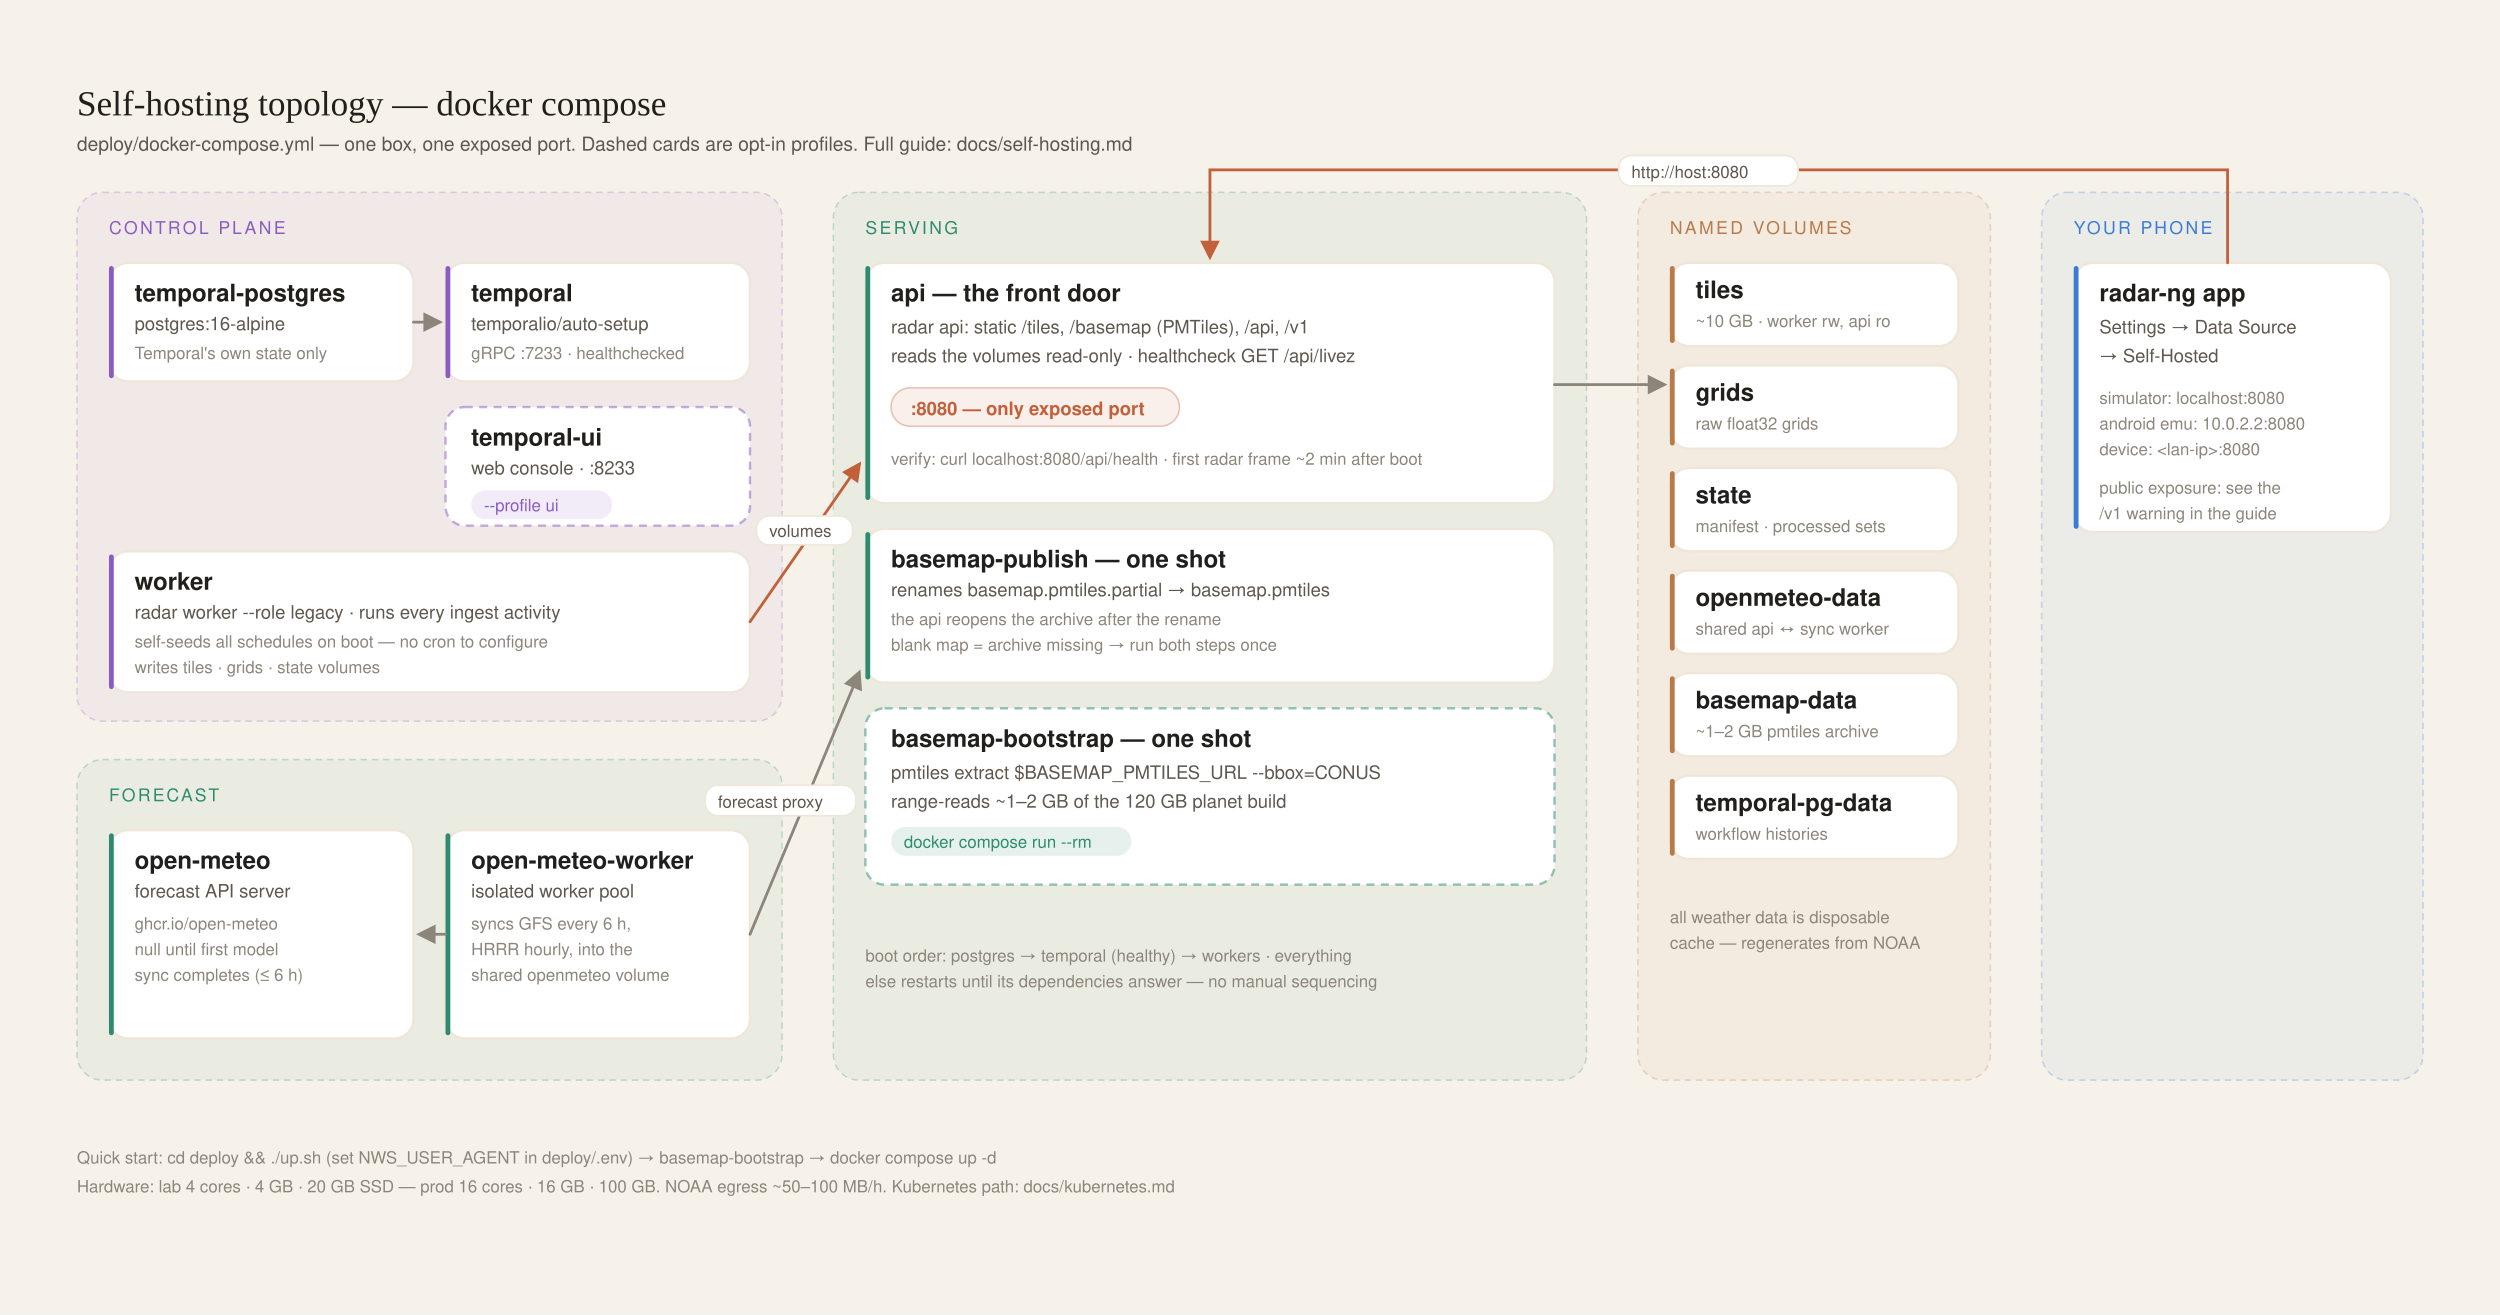
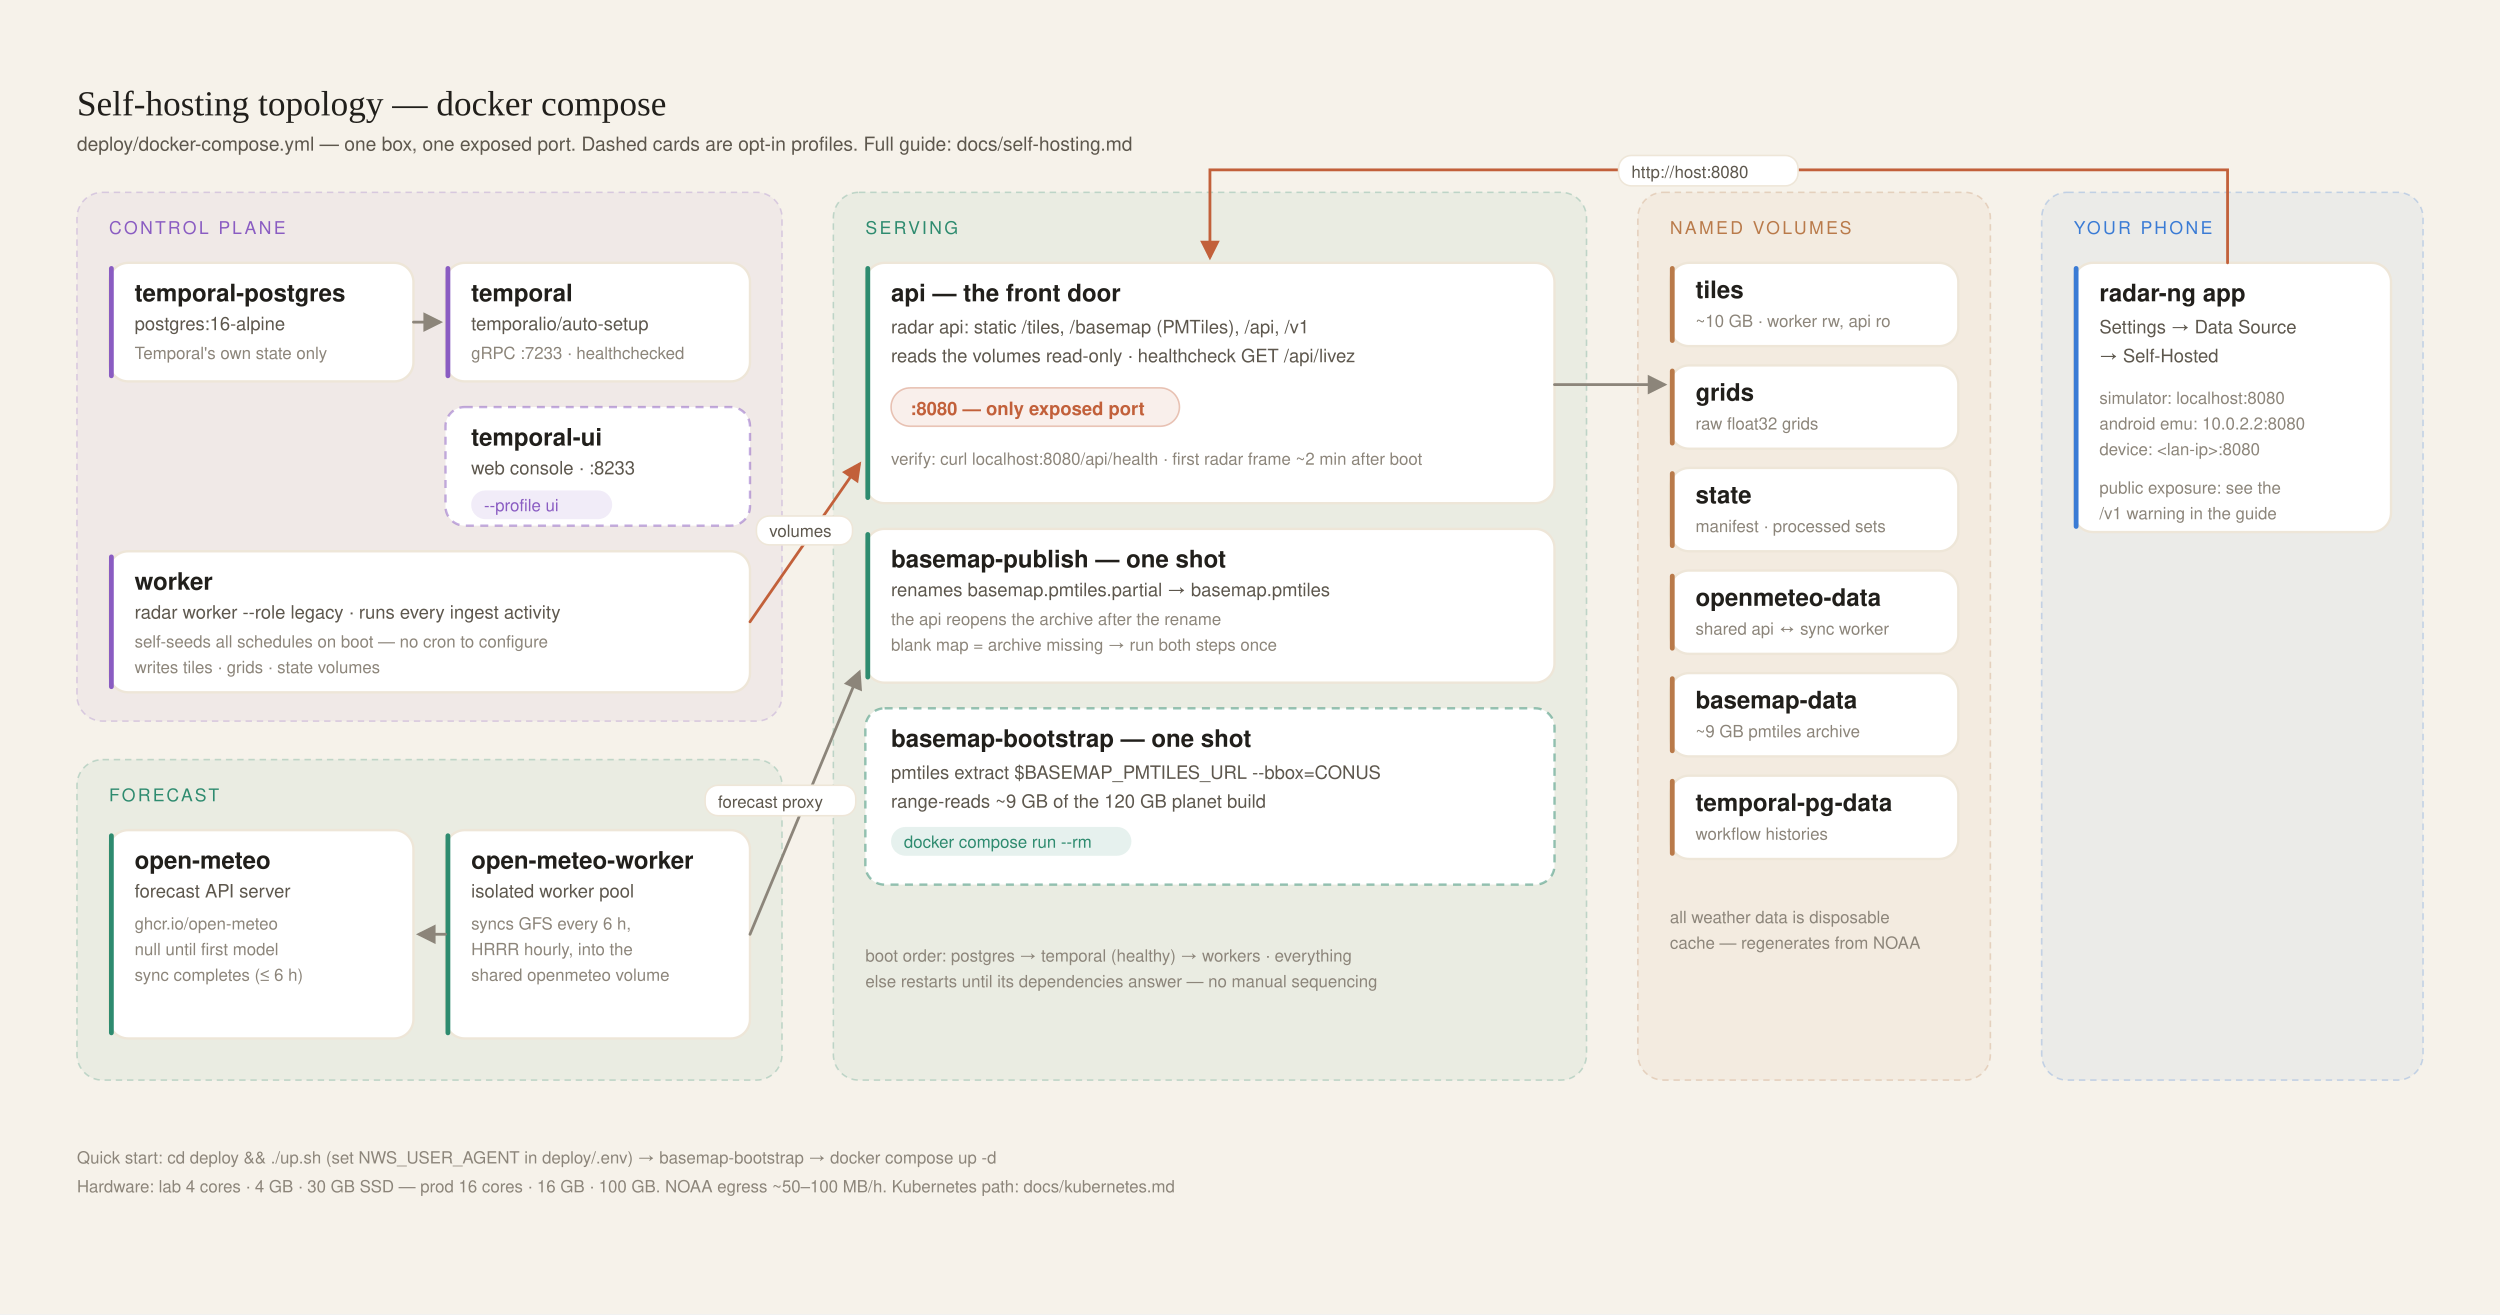
<svg xmlns="http://www.w3.org/2000/svg" width="1560" height="820" viewBox="0 0 1560 820">
  <defs>
    <marker id="arrHot" viewBox="0 0 10 10" refX="8" refY="5" markerWidth="7" markerHeight="7" orient="auto-start-reverse">
      <path d="M0 0 L10 5 L0 10 z" fill="#c2603a" />
    </marker>
    <marker id="arrSec" viewBox="0 0 10 10" refX="8" refY="5" markerWidth="7" markerHeight="7" orient="auto-start-reverse">
      <path d="M0 0 L10 5 L0 10 z" fill="#8c857a" />
    </marker>
  </defs>
  <rect x="0" y="0" width="1560" height="820" fill="#f6f2ea" />
  <text x="48" y="72" font-family="Georgia, 'Times New Roman', serif" font-size="22" fill="#211f1b">Self-hosting topology — docker compose</text>
  <text x="48" y="94" font-family="-apple-system, 'Segoe UI', Helvetica, Arial, sans-serif" font-size="12" fill="#5d574d">deploy/docker-compose.yml — one box, one exposed port. Dashed cards are opt-in profiles. Full guide: docs/self-hosting.md</text>
  <rect x="48" y="120" width="440" height="330" rx="16" fill="#8a5cc2" fill-opacity="0.06" stroke="#8a5cc2" stroke-opacity="0.25" stroke-width="1" stroke-dasharray="4 3" />
  <text x="68" y="146" font-family="-apple-system, 'Segoe UI', Helvetica, Arial, sans-serif" font-size="11" letter-spacing="1.5" fill="#8a5cc2">CONTROL PLANE</text>
  <rect x="68" y="164" width="190" height="74" rx="12" fill="#ffffff" stroke="#eee6d8" stroke-width="1.5" />
  <rect x="68" y="166" width="3" height="70" rx="1.5" fill="#8a5cc2" />
  <text x="84" y="188" font-family="-apple-system, 'Segoe UI', Helvetica, Arial, sans-serif" font-size="15" font-weight="600" fill="#211f1b">temporal-postgres</text>
  <text x="84" y="206" font-family="-apple-system, 'Segoe UI', Helvetica, Arial, sans-serif" font-size="11.5" fill="#5d574d">postgres:16-alpine</text>
  <text x="84" y="224" font-family="-apple-system, 'Segoe UI', Helvetica, Arial, sans-serif" font-size="10.5" fill="#8c857a">Temporal's own state only</text>
  <rect x="278" y="164" width="190" height="74" rx="12" fill="#ffffff" stroke="#eee6d8" stroke-width="1.5" />
  <rect x="278" y="166" width="3" height="70" rx="1.5" fill="#8a5cc2" />
  <text x="294" y="188" font-family="-apple-system, 'Segoe UI', Helvetica, Arial, sans-serif" font-size="15" font-weight="600" fill="#211f1b">temporal</text>
  <text x="294" y="206" font-family="-apple-system, 'Segoe UI', Helvetica, Arial, sans-serif" font-size="11.5" fill="#5d574d">temporalio/auto-setup</text>
  <text x="294" y="224" font-family="-apple-system, 'Segoe UI', Helvetica, Arial, sans-serif" font-size="10.5" fill="#8c857a">gRPC :7233 · healthchecked</text>
  <line x1="258" y1="201" x2="274" y2="201" stroke="#8c857a" stroke-width="1.75" stroke-linecap="round" marker-end="url(#arrSec)" />
  <rect x="278" y="254" width="190" height="74" rx="12" fill="#ffffff" stroke="#8a5cc2" stroke-opacity="0.5" stroke-width="1.5" stroke-dasharray="5 4" />
  <text x="294" y="278" font-family="-apple-system, 'Segoe UI', Helvetica, Arial, sans-serif" font-size="15" font-weight="600" fill="#211f1b">temporal-ui</text>
  <text x="294" y="296" font-family="-apple-system, 'Segoe UI', Helvetica, Arial, sans-serif" font-size="11.5" fill="#5d574d">web console · :8233</text>
  <rect x="294" y="306" width="88" height="18" rx="9" fill="#8a5cc2" fill-opacity="0.12" />
  <text x="302" y="319" font-family="-apple-system, 'Segoe UI', Helvetica, Arial, sans-serif" font-size="10.5" fill="#8a5cc2">--profile ui</text>
  <rect x="68" y="344" width="400" height="88" rx="12" fill="#ffffff" stroke="#eee6d8" stroke-width="1.5" />
  <rect x="68" y="346" width="3" height="84" rx="1.5" fill="#8a5cc2" />
  <text x="84" y="368" font-family="-apple-system, 'Segoe UI', Helvetica, Arial, sans-serif" font-size="15" font-weight="600" fill="#211f1b">worker</text>
  <text x="84" y="386" font-family="-apple-system, 'Segoe UI', Helvetica, Arial, sans-serif" font-size="11.5" fill="#5d574d">radar worker --role legacy · runs every ingest activity</text>
  <text x="84" y="404" font-family="-apple-system, 'Segoe UI', Helvetica, Arial, sans-serif" font-size="10.5" fill="#8c857a">self-seeds all schedules on boot — no cron to configure</text>
  <text x="84" y="420" font-family="-apple-system, 'Segoe UI', Helvetica, Arial, sans-serif" font-size="10.5" fill="#8c857a">writes tiles · grids · state volumes</text>
  <rect x="48" y="474" width="440" height="200" rx="16" fill="#2e8b6f" fill-opacity="0.06" stroke="#2e8b6f" stroke-opacity="0.25" stroke-width="1" stroke-dasharray="4 3" />
  <text x="68" y="500" font-family="-apple-system, 'Segoe UI', Helvetica, Arial, sans-serif" font-size="11" letter-spacing="1.5" fill="#2e8b6f">FORECAST</text>
  <rect x="68" y="518" width="190" height="130" rx="12" fill="#ffffff" stroke="#eee6d8" stroke-width="1.5" />
  <rect x="68" y="520" width="3" height="126" rx="1.5" fill="#2e8b6f" />
  <text x="84" y="542" font-family="-apple-system, 'Segoe UI', Helvetica, Arial, sans-serif" font-size="15" font-weight="600" fill="#211f1b">open-meteo</text>
  <text x="84" y="560" font-family="-apple-system, 'Segoe UI', Helvetica, Arial, sans-serif" font-size="11.5" fill="#5d574d">forecast API server</text>
  <text x="84" y="580" font-family="-apple-system, 'Segoe UI', Helvetica, Arial, sans-serif" font-size="10.5" fill="#8c857a">ghcr.io/open-meteo</text>
  <text x="84" y="596" font-family="-apple-system, 'Segoe UI', Helvetica, Arial, sans-serif" font-size="10.5" fill="#8c857a">null until first model</text>
  <text x="84" y="612" font-family="-apple-system, 'Segoe UI', Helvetica, Arial, sans-serif" font-size="10.5" fill="#8c857a">sync completes (≤ 6 h)</text>
  <rect x="278" y="518" width="190" height="130" rx="12" fill="#ffffff" stroke="#eee6d8" stroke-width="1.5" />
  <rect x="278" y="520" width="3" height="126" rx="1.5" fill="#2e8b6f" />
  <text x="294" y="542" font-family="-apple-system, 'Segoe UI', Helvetica, Arial, sans-serif" font-size="15" font-weight="600" fill="#211f1b">open-meteo-worker</text>
  <text x="294" y="560" font-family="-apple-system, 'Segoe UI', Helvetica, Arial, sans-serif" font-size="11.5" fill="#5d574d">isolated worker pool</text>
  <text x="294" y="580" font-family="-apple-system, 'Segoe UI', Helvetica, Arial, sans-serif" font-size="10.5" fill="#8c857a">syncs GFS every 6 h,</text>
  <text x="294" y="596" font-family="-apple-system, 'Segoe UI', Helvetica, Arial, sans-serif" font-size="10.5" fill="#8c857a">HRRR hourly, into the</text>
  <text x="294" y="612" font-family="-apple-system, 'Segoe UI', Helvetica, Arial, sans-serif" font-size="10.5" fill="#8c857a">shared openmeteo volume</text>
  <line x1="278" y1="583" x2="262" y2="583" stroke="#8c857a" stroke-width="1.75" stroke-linecap="round" marker-end="url(#arrSec)" />
  <rect x="520" y="120" width="470" height="554" rx="16" fill="#2e8b6f" fill-opacity="0.06" stroke="#2e8b6f" stroke-opacity="0.25" stroke-width="1" stroke-dasharray="4 3" />
  <text x="540" y="146" font-family="-apple-system, 'Segoe UI', Helvetica, Arial, sans-serif" font-size="11" letter-spacing="1.5" fill="#2e8b6f">SERVING</text>
  <rect x="540" y="164" width="430" height="150" rx="12" fill="#ffffff" stroke="#eee6d8" stroke-width="1.5" />
  <rect x="540" y="166" width="3" height="146" rx="1.5" fill="#2e8b6f" />
  <text x="556" y="188" font-family="-apple-system, 'Segoe UI', Helvetica, Arial, sans-serif" font-size="15" font-weight="600" fill="#211f1b">api — the front door</text>
  <text x="556" y="208" font-family="-apple-system, 'Segoe UI', Helvetica, Arial, sans-serif" font-size="11.5" fill="#5d574d">radar api: static /tiles, /basemap (PMTiles), /api, /v1</text>
  <text x="556" y="226" font-family="-apple-system, 'Segoe UI', Helvetica, Arial, sans-serif" font-size="11.5" fill="#5d574d">reads the volumes read-only · healthcheck GET /api/livez</text>
  <rect x="556" y="242" width="180" height="24" rx="12" fill="#c2603a" fill-opacity="0.1" stroke="#c2603a" stroke-opacity="0.35" />
  <text x="568" y="259" font-family="-apple-system, 'Segoe UI', Helvetica, Arial, sans-serif" font-size="11.5" font-weight="600" fill="#c2603a">:8080 — only exposed port</text>
  <text x="556" y="290" font-family="-apple-system, 'Segoe UI', Helvetica, Arial, sans-serif" font-size="10.5" fill="#8c857a">verify: curl localhost:8080/api/health · first radar frame ~2 min after boot</text>
  <rect x="540" y="330" width="430" height="96" rx="12" fill="#ffffff" stroke="#eee6d8" stroke-width="1.5" />
  <rect x="540" y="332" width="3" height="92" rx="1.5" fill="#2e8b6f" />
  <text x="556" y="354" font-family="-apple-system, 'Segoe UI', Helvetica, Arial, sans-serif" font-size="15" font-weight="600" fill="#211f1b">basemap-publish — one shot</text>
  <text x="556" y="372" font-family="-apple-system, 'Segoe UI', Helvetica, Arial, sans-serif" font-size="11.5" fill="#5d574d">renames basemap.pmtiles.partial → basemap.pmtiles</text>
  <text x="556" y="390" font-family="-apple-system, 'Segoe UI', Helvetica, Arial, sans-serif" font-size="10.5" fill="#8c857a">the api reopens the archive after the rename</text>
  <text x="556" y="406" font-family="-apple-system, 'Segoe UI', Helvetica, Arial, sans-serif" font-size="10.5" fill="#8c857a">blank map = archive missing → run both steps once</text>
  <rect x="540" y="442" width="430" height="110" rx="12" fill="#ffffff" stroke="#2e8b6f" stroke-opacity="0.5" stroke-width="1.5" stroke-dasharray="5 4" />
  <text x="556" y="466" font-family="-apple-system, 'Segoe UI', Helvetica, Arial, sans-serif" font-size="15" font-weight="600" fill="#211f1b">basemap-bootstrap — one shot</text>
  <text x="556" y="486" font-family="-apple-system, 'Segoe UI', Helvetica, Arial, sans-serif" font-size="11.5" fill="#5d574d">pmtiles extract $BASEMAP_PMTILES_URL --bbox=CONUS</text>
-   <text x="556" y="504" font-family="-apple-system, 'Segoe UI', Helvetica, Arial, sans-serif" font-size="11.5" fill="#5d574d">range-reads ~1–2 GB of the 120 GB planet build</text>
+   <text x="556" y="504" font-family="-apple-system, 'Segoe UI', Helvetica, Arial, sans-serif" font-size="11.5" fill="#5d574d">range-reads ~9 GB of the 120 GB planet build</text>
  <rect x="556" y="516" width="150" height="18" rx="9" fill="#2e8b6f" fill-opacity="0.12" />
  <text x="564" y="529" font-family="-apple-system, 'Segoe UI', Helvetica, Arial, sans-serif" font-size="10.5" fill="#2e8b6f">docker compose run --rm</text>
  <text x="540" y="600" font-family="-apple-system, 'Segoe UI', Helvetica, Arial, sans-serif" font-size="10.5" fill="#8c857a">boot order: postgres → temporal (healthy) → workers · everything</text>
  <text x="540" y="616" font-family="-apple-system, 'Segoe UI', Helvetica, Arial, sans-serif" font-size="10.5" fill="#8c857a">else restarts until its dependencies answer — no manual sequencing</text>
  <rect x="1022" y="120" width="220" height="554" rx="16" fill="#b97a4a" fill-opacity="0.06" stroke="#b97a4a" stroke-opacity="0.25" stroke-width="1" stroke-dasharray="4 3" />
  <text x="1042" y="146" font-family="-apple-system, 'Segoe UI', Helvetica, Arial, sans-serif" font-size="11" letter-spacing="1.5" fill="#b97a4a">NAMED VOLUMES</text>
  <rect x="1042" y="164" width="180" height="52" rx="12" fill="#ffffff" stroke="#eee6d8" stroke-width="1.5" />
  <rect x="1042" y="166" width="3" height="48" rx="1.5" fill="#b97a4a" />
  <text x="1058" y="186" font-family="-apple-system, 'Segoe UI', Helvetica, Arial, sans-serif" font-size="15" font-weight="600" fill="#211f1b">tiles</text>
  <text x="1058" y="204" font-family="-apple-system, 'Segoe UI', Helvetica, Arial, sans-serif" font-size="10.5" fill="#8c857a">~10 GB · worker rw, api ro</text>
  <rect x="1042" y="228" width="180" height="52" rx="12" fill="#ffffff" stroke="#eee6d8" stroke-width="1.5" />
  <rect x="1042" y="230" width="3" height="48" rx="1.5" fill="#b97a4a" />
  <text x="1058" y="250" font-family="-apple-system, 'Segoe UI', Helvetica, Arial, sans-serif" font-size="15" font-weight="600" fill="#211f1b">grids</text>
  <text x="1058" y="268" font-family="-apple-system, 'Segoe UI', Helvetica, Arial, sans-serif" font-size="10.5" fill="#8c857a">raw float32 grids</text>
  <rect x="1042" y="292" width="180" height="52" rx="12" fill="#ffffff" stroke="#eee6d8" stroke-width="1.5" />
  <rect x="1042" y="294" width="3" height="48" rx="1.5" fill="#b97a4a" />
  <text x="1058" y="314" font-family="-apple-system, 'Segoe UI', Helvetica, Arial, sans-serif" font-size="15" font-weight="600" fill="#211f1b">state</text>
  <text x="1058" y="332" font-family="-apple-system, 'Segoe UI', Helvetica, Arial, sans-serif" font-size="10.5" fill="#8c857a">manifest · processed sets</text>
  <rect x="1042" y="356" width="180" height="52" rx="12" fill="#ffffff" stroke="#eee6d8" stroke-width="1.5" />
  <rect x="1042" y="358" width="3" height="48" rx="1.5" fill="#b97a4a" />
  <text x="1058" y="378" font-family="-apple-system, 'Segoe UI', Helvetica, Arial, sans-serif" font-size="15" font-weight="600" fill="#211f1b">openmeteo-data</text>
  <text x="1058" y="396" font-family="-apple-system, 'Segoe UI', Helvetica, Arial, sans-serif" font-size="10.5" fill="#8c857a">shared api ↔ sync worker</text>
  <rect x="1042" y="420" width="180" height="52" rx="12" fill="#ffffff" stroke="#eee6d8" stroke-width="1.5" />
  <rect x="1042" y="422" width="3" height="48" rx="1.5" fill="#b97a4a" />
  <text x="1058" y="442" font-family="-apple-system, 'Segoe UI', Helvetica, Arial, sans-serif" font-size="15" font-weight="600" fill="#211f1b">basemap-data</text>
-   <text x="1058" y="460" font-family="-apple-system, 'Segoe UI', Helvetica, Arial, sans-serif" font-size="10.5" fill="#8c857a">~1–2 GB pmtiles archive</text>
+   <text x="1058" y="460" font-family="-apple-system, 'Segoe UI', Helvetica, Arial, sans-serif" font-size="10.5" fill="#8c857a">~9 GB pmtiles archive</text>
  <rect x="1042" y="484" width="180" height="52" rx="12" fill="#ffffff" stroke="#eee6d8" stroke-width="1.5" />
  <rect x="1042" y="486" width="3" height="48" rx="1.5" fill="#b97a4a" />
  <text x="1058" y="506" font-family="-apple-system, 'Segoe UI', Helvetica, Arial, sans-serif" font-size="15" font-weight="600" fill="#211f1b">temporal-pg-data</text>
  <text x="1058" y="524" font-family="-apple-system, 'Segoe UI', Helvetica, Arial, sans-serif" font-size="10.5" fill="#8c857a">workflow histories</text>
  <text x="1042" y="576" font-family="-apple-system, 'Segoe UI', Helvetica, Arial, sans-serif" font-size="10.5" fill="#8c857a">all weather data is disposable</text>
  <text x="1042" y="592" font-family="-apple-system, 'Segoe UI', Helvetica, Arial, sans-serif" font-size="10.5" fill="#8c857a">cache — regenerates from NOAA</text>
  <rect x="1274" y="120" width="238" height="554" rx="16" fill="#3a7bd5" fill-opacity="0.06" stroke="#3a7bd5" stroke-opacity="0.25" stroke-width="1" stroke-dasharray="4 3" />
  <text x="1294" y="146" font-family="-apple-system, 'Segoe UI', Helvetica, Arial, sans-serif" font-size="11" letter-spacing="1.5" fill="#3a7bd5">YOUR PHONE</text>
  <rect x="1294" y="164" width="198" height="168" rx="12" fill="#ffffff" stroke="#eee6d8" stroke-width="1.5" />
  <rect x="1294" y="166" width="3" height="164" rx="1.5" fill="#3a7bd5" />
  <text x="1310" y="188" font-family="-apple-system, 'Segoe UI', Helvetica, Arial, sans-serif" font-size="15" font-weight="600" fill="#211f1b">radar-ng app</text>
  <text x="1310" y="208" font-family="-apple-system, 'Segoe UI', Helvetica, Arial, sans-serif" font-size="11.5" fill="#5d574d">Settings → Data Source</text>
  <text x="1310" y="226" font-family="-apple-system, 'Segoe UI', Helvetica, Arial, sans-serif" font-size="11.5" fill="#5d574d">→ Self-Hosted</text>
  <text x="1310" y="252" font-family="-apple-system, 'Segoe UI', Helvetica, Arial, sans-serif" font-size="10.5" fill="#8c857a">simulator: localhost:8080</text>
  <text x="1310" y="268" font-family="-apple-system, 'Segoe UI', Helvetica, Arial, sans-serif" font-size="10.5" fill="#8c857a">android emu: 10.0.2.2:8080</text>
  <text x="1310" y="284" font-family="-apple-system, 'Segoe UI', Helvetica, Arial, sans-serif" font-size="10.5" fill="#8c857a">device: &lt;lan-ip&gt;:8080</text>
  <text x="1310" y="308" font-family="-apple-system, 'Segoe UI', Helvetica, Arial, sans-serif" font-size="10.5" fill="#8c857a">public exposure: see the</text>
  <text x="1310" y="324" font-family="-apple-system, 'Segoe UI', Helvetica, Arial, sans-serif" font-size="10.5" fill="#8c857a">/v1 warning in the guide</text>
  <line x1="468" y1="388" x2="536" y2="290" stroke="#c2603a" stroke-width="1.75" stroke-linecap="round" marker-end="url(#arrHot)" />
  <rect x="472" y="322" width="60" height="18" rx="8" fill="#ffffff" stroke="#eee6d8" />
  <text x="480" y="335" font-family="-apple-system, 'Segoe UI', Helvetica, Arial, sans-serif" font-size="10.5" fill="#5d574d">volumes</text>
  <line x1="258" y1="583" x2="380" y2="583" stroke="#8c857a" stroke-width="0" />
  <line x1="468" y1="583" x2="536" y2="420" stroke="#8c857a" stroke-width="1.75" stroke-linecap="round" marker-end="url(#arrSec)" />
  <rect x="440" y="490" width="94" height="19" rx="8" fill="#ffffff" stroke="#eee6d8" />
  <text x="448" y="504" font-family="-apple-system, 'Segoe UI', Helvetica, Arial, sans-serif" font-size="10.5" fill="#5d574d">forecast proxy</text>
  <line x1="970" y1="240" x2="1038" y2="240" stroke="#8c857a" stroke-width="1.75" stroke-linecap="round" marker-end="url(#arrSec)" />
  <path d="M 1390 164 L 1390 106 L 755 106 L 755 160" fill="none" stroke="#c2603a" stroke-width="1.75" stroke-linecap="round" marker-end="url(#arrHot)" />
  <rect x="1010" y="97" width="112" height="19" rx="8" fill="#ffffff" stroke="#eee6d8" />
  <text x="1018" y="111" font-family="-apple-system, 'Segoe UI', Helvetica, Arial, sans-serif" font-size="10.5" fill="#5d574d">http://host:8080</text>
  <text x="48" y="726" font-family="-apple-system, 'Segoe UI', Helvetica, Arial, sans-serif" font-size="10.5" fill="#8c857a">Quick start: cd deploy &amp;&amp; ./up.sh (set NWS_USER_AGENT in deploy/.env) → basemap-bootstrap → docker compose up -d</text>
-   <text x="48" y="744" font-family="-apple-system, 'Segoe UI', Helvetica, Arial, sans-serif" font-size="10.5" fill="#8c857a">Hardware: lab 4 cores · 4 GB · 20 GB SSD — prod 16 cores · 16 GB · 100 GB. NOAA egress ~50–100 MB/h. Kubernetes path: docs/kubernetes.md</text>
+   <text x="48" y="744" font-family="-apple-system, 'Segoe UI', Helvetica, Arial, sans-serif" font-size="10.5" fill="#8c857a">Hardware: lab 4 cores · 4 GB · 30 GB SSD — prod 16 cores · 16 GB · 100 GB. NOAA egress ~50–100 MB/h. Kubernetes path: docs/kubernetes.md</text>
</svg>
